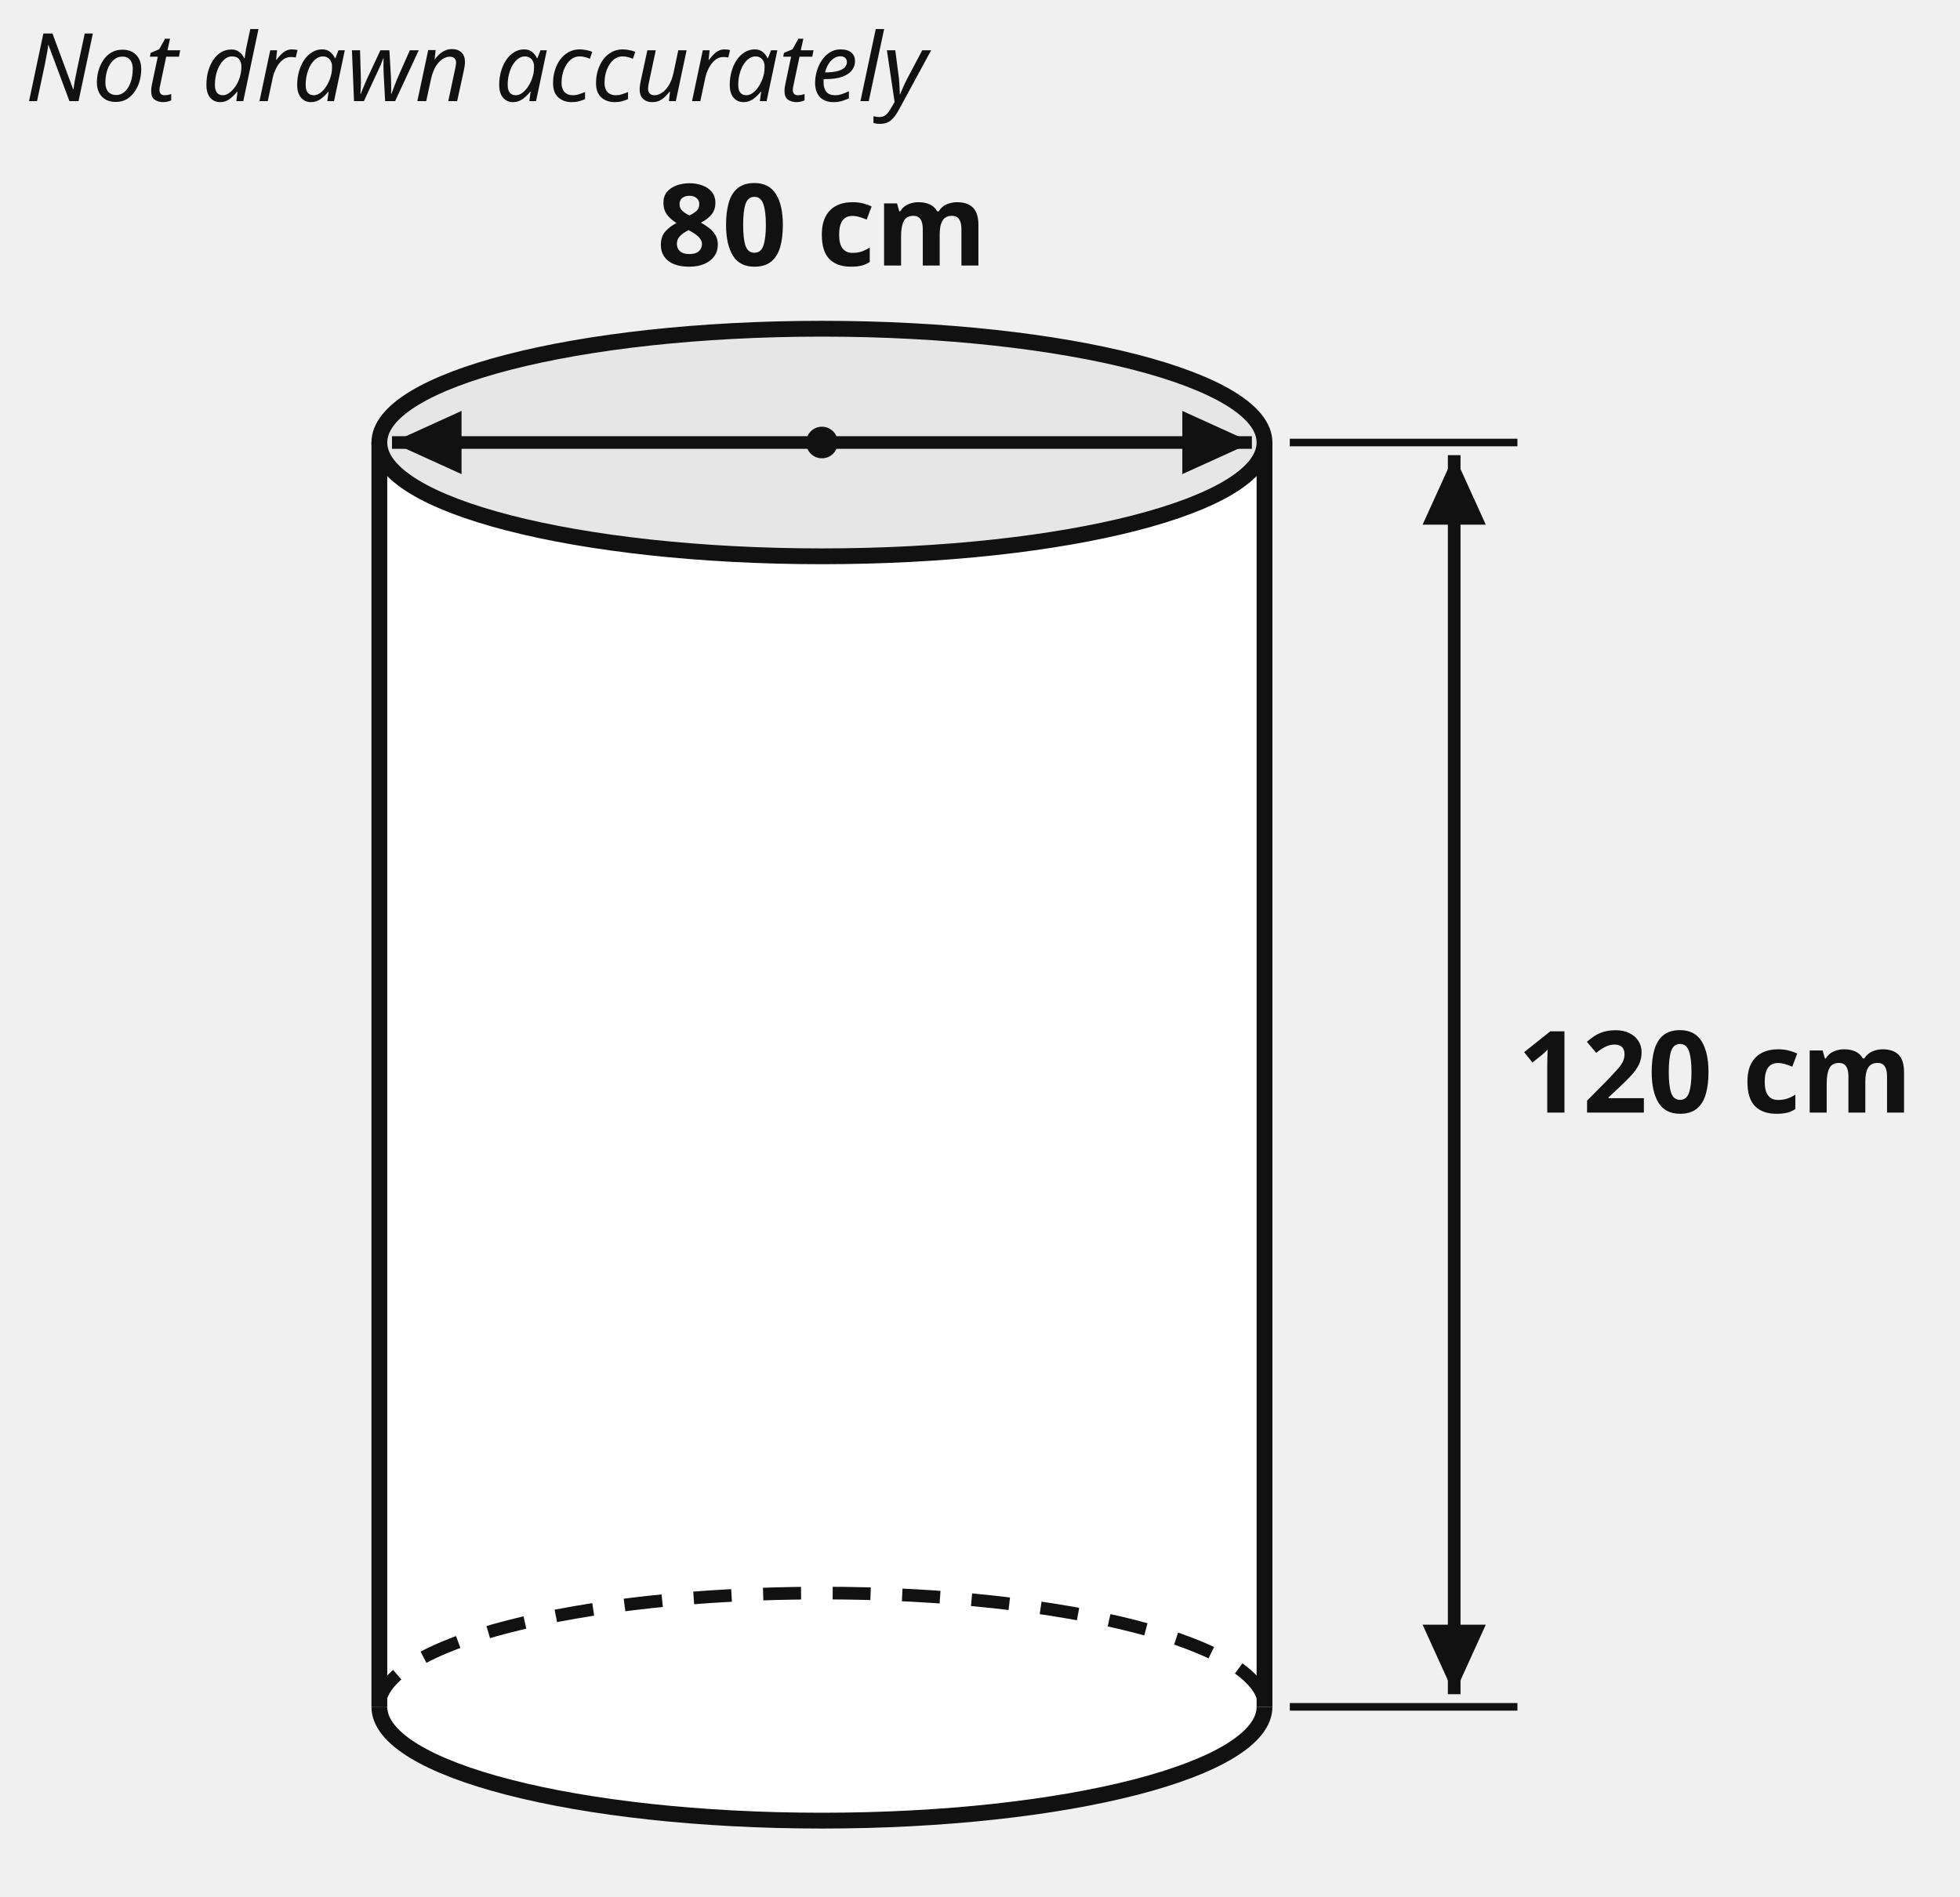
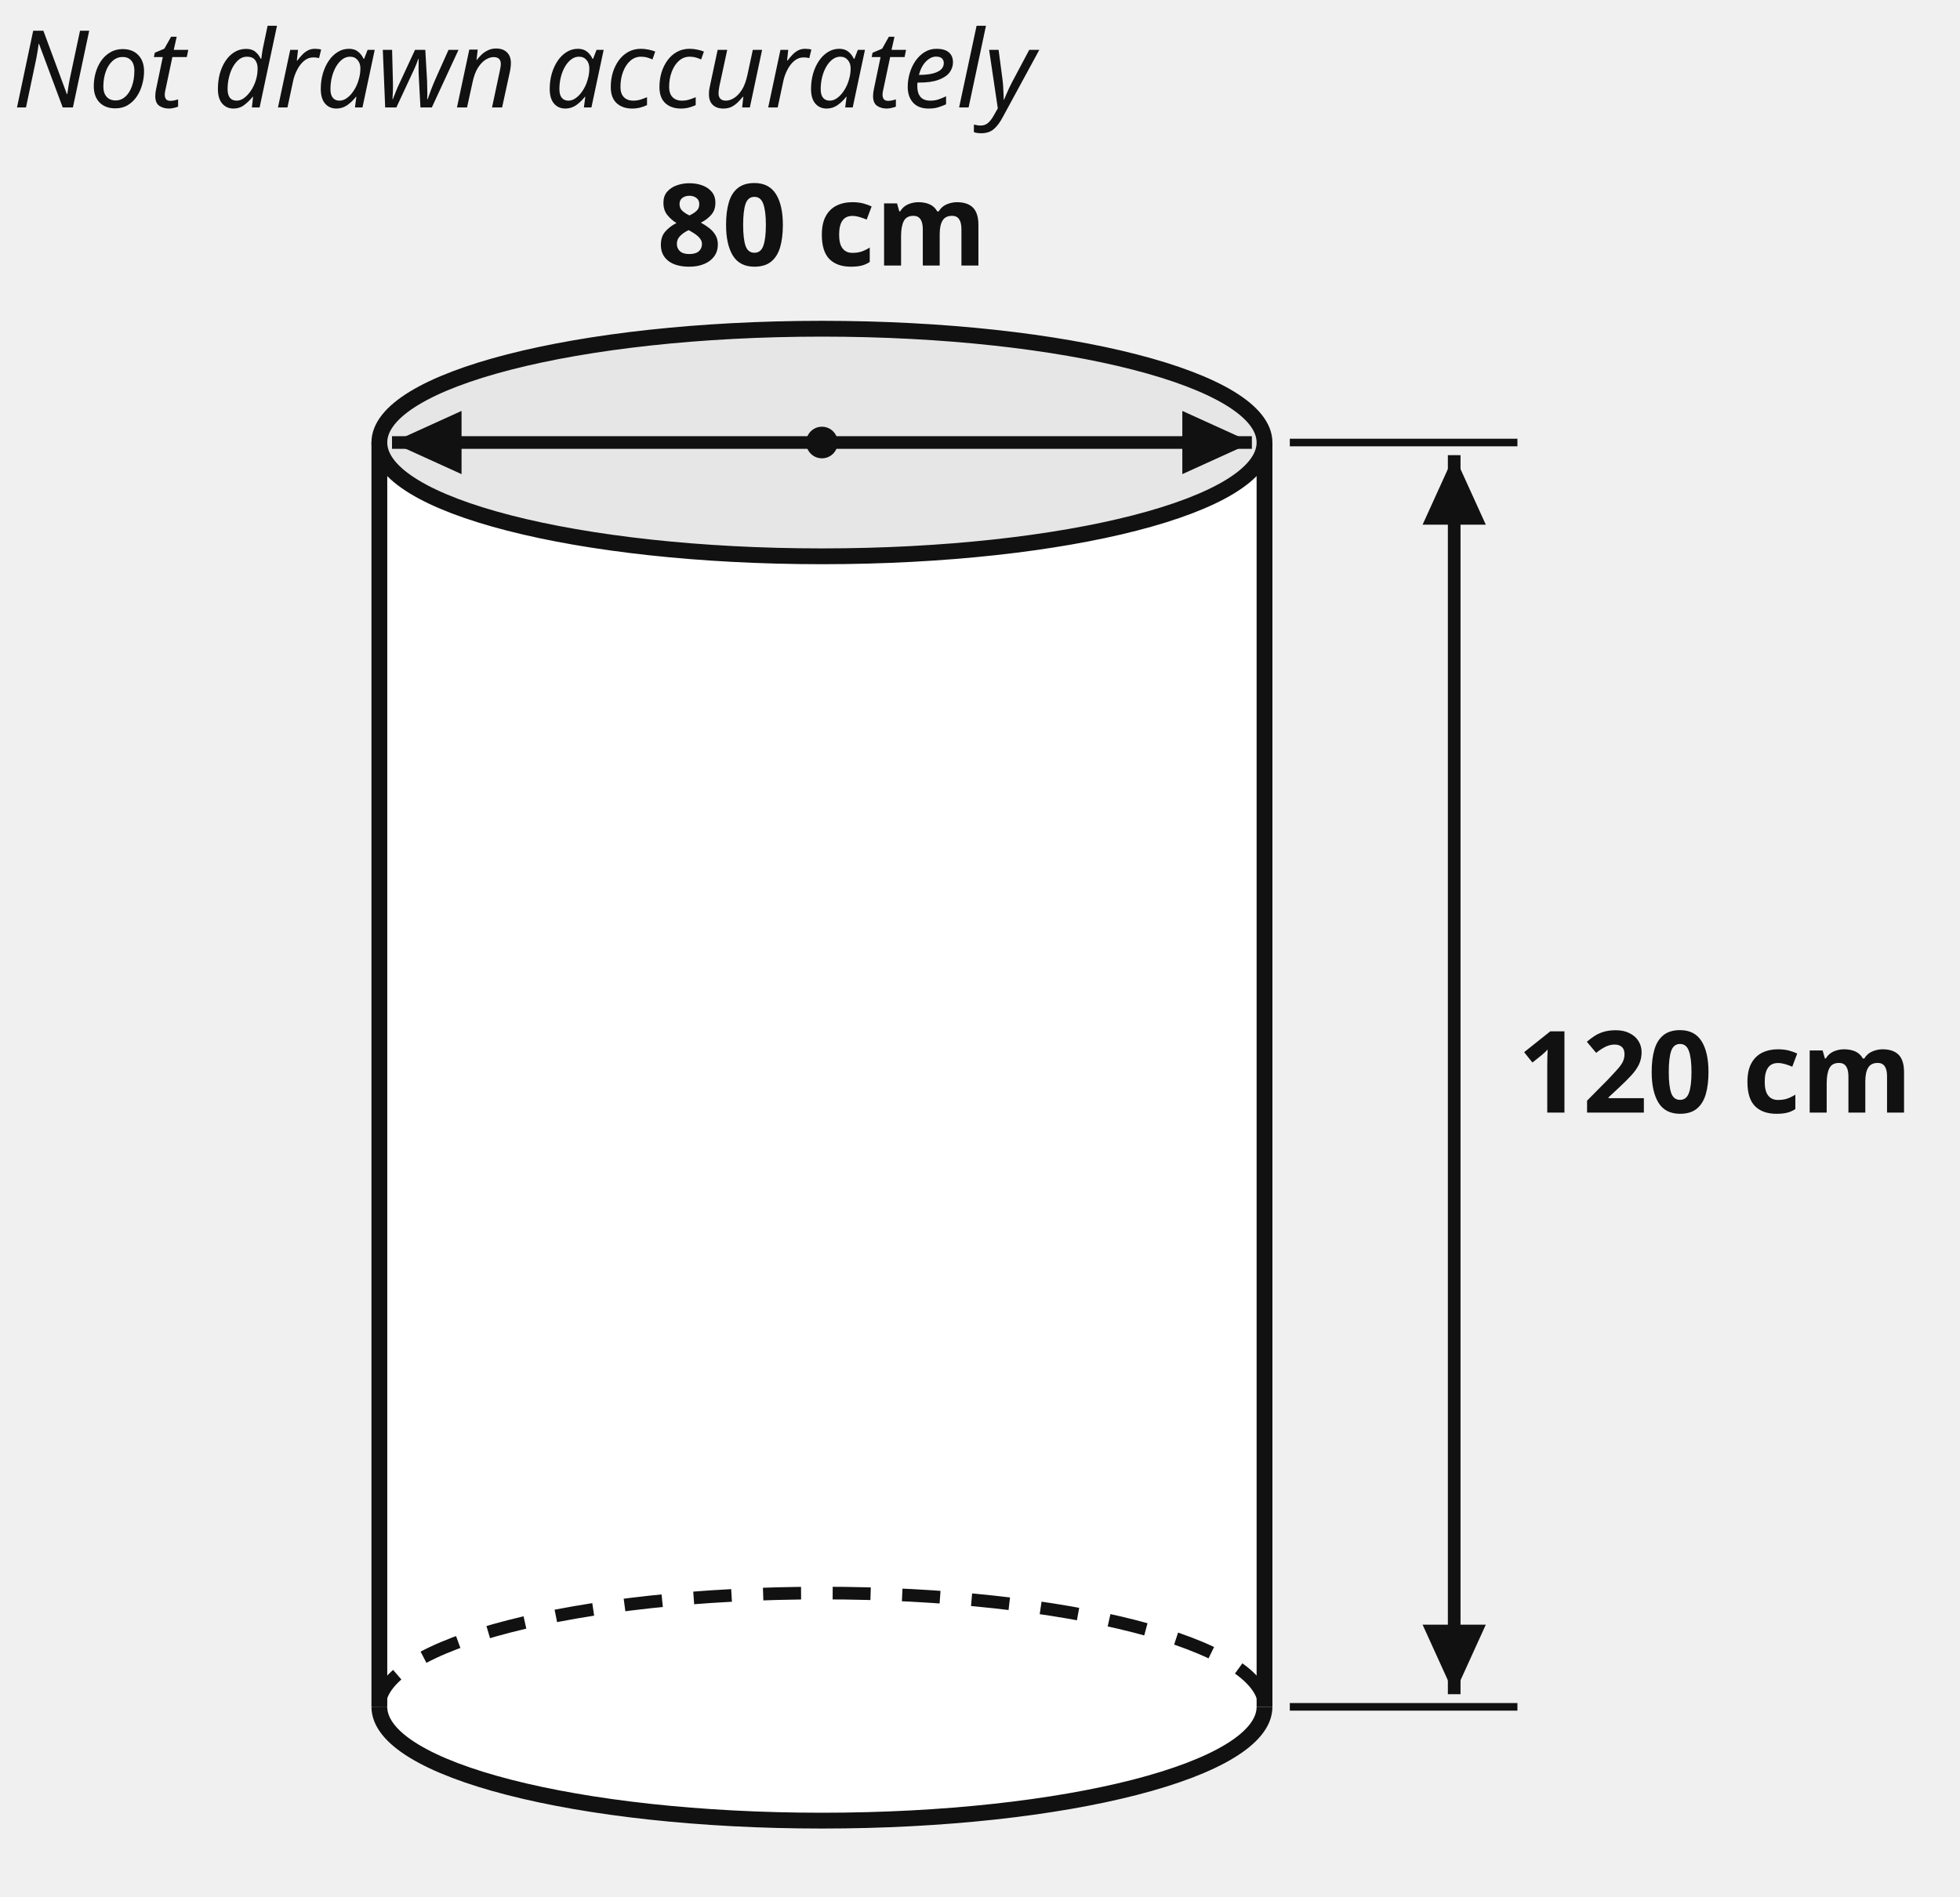
<svg xmlns="http://www.w3.org/2000/svg" viewBox="0 0 310 300" width="310" height="300">
  <path d="M 60 70 L 60 270 A 70 18 0 0 0 200 270 L 200 70 Z" fill="#fff" />
  <path d="M 60 270 A 70 18 0 0 1 200 270" fill="none" stroke="#111" stroke-width="2" stroke-dasharray="6 5" />
  <path d="M 60 270 A 70 18 0 0 0 200 270" fill="none" stroke="#111" stroke-width="2.5" />
  <line x1="60" y1="70" x2="60" y2="270" stroke="#111" stroke-width="2.5" />
  <line x1="200" y1="70" x2="200" y2="270" stroke="#111" stroke-width="2.5" />
  <ellipse cx="130" cy="70" rx="70" ry="18" fill="#e6e6e6" stroke="#111" stroke-width="2.5" />
  <line x1="62" y1="70" x2="198" y2="70" stroke="#111" stroke-width="2" />
  <path d="M 62 70 l 11 -5 l 0 10 Z" fill="#111" />
  <path d="M 198 70 l -11 -5 l 0 10 Z" fill="#111" />
  <circle cx="130" cy="70" r="2.5" fill="#111" />
  <line x1="204" y1="70" x2="240" y2="70" stroke="#111" stroke-width="1.2" />
  <line x1="204" y1="270" x2="240" y2="270" stroke="#111" stroke-width="1.2" />
  <line x1="230" y1="72" x2="230" y2="268" stroke="#111" stroke-width="2" />
  <path d="M 230 72 l -5 11 l 10 0 Z" fill="#111" />
  <path d="M 230 268 l -5 -11 l 10 0 Z" fill="#111" />
  <text x="130" y="42" font-family="Atkinson Hyperlegible, Noto Sans, sans-serif" font-size="18" text-anchor="middle" font-weight="700" fill="#111">80 cm</text>
  <text x="240" y="176" font-family="Atkinson Hyperlegible, Noto Sans, sans-serif" font-size="18" font-weight="700" fill="#111">120 cm</text>
-   <text x="4" y="16" font-family="Atkinson Hyperlegible, Noto Sans, sans-serif" font-size="15" font-style="italic" fill="#111">Not drawn accurately</text>
+   <text x="2" y="17" font-family="Atkinson Hyperlegible, Noto Sans, sans-serif" font-size="17" font-style="italic" fill="#111">Not drawn accurately</text>
</svg>
